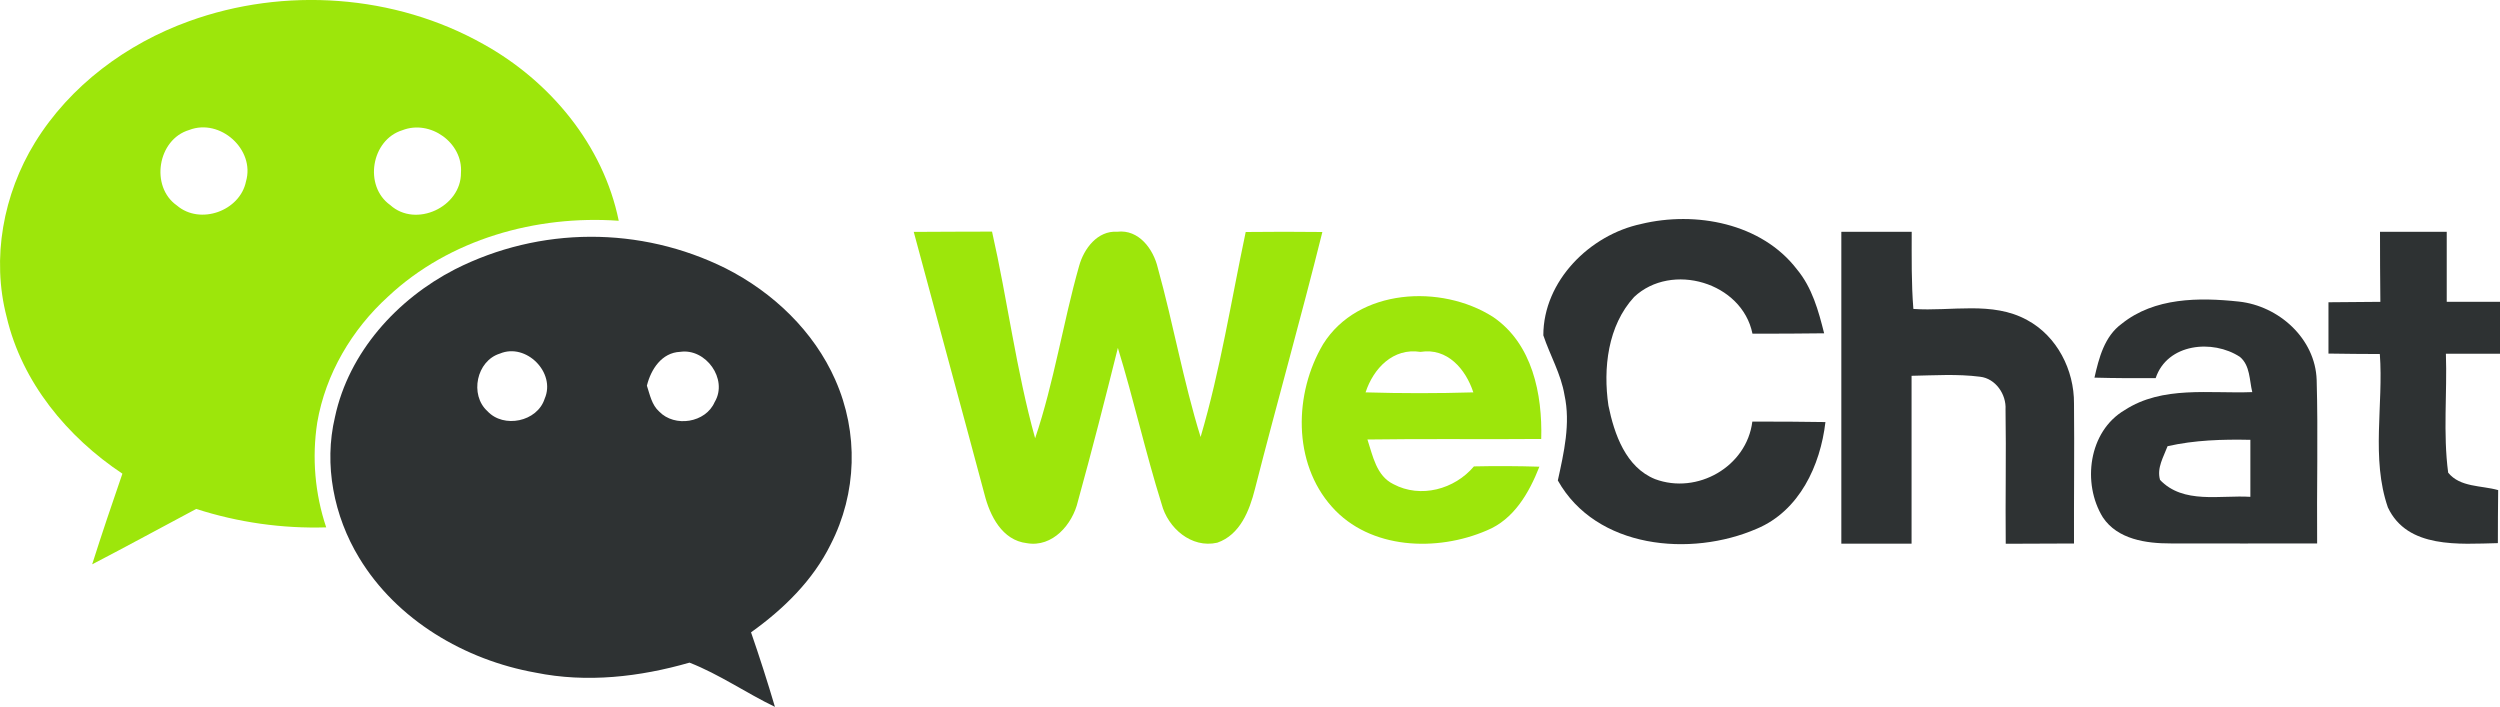
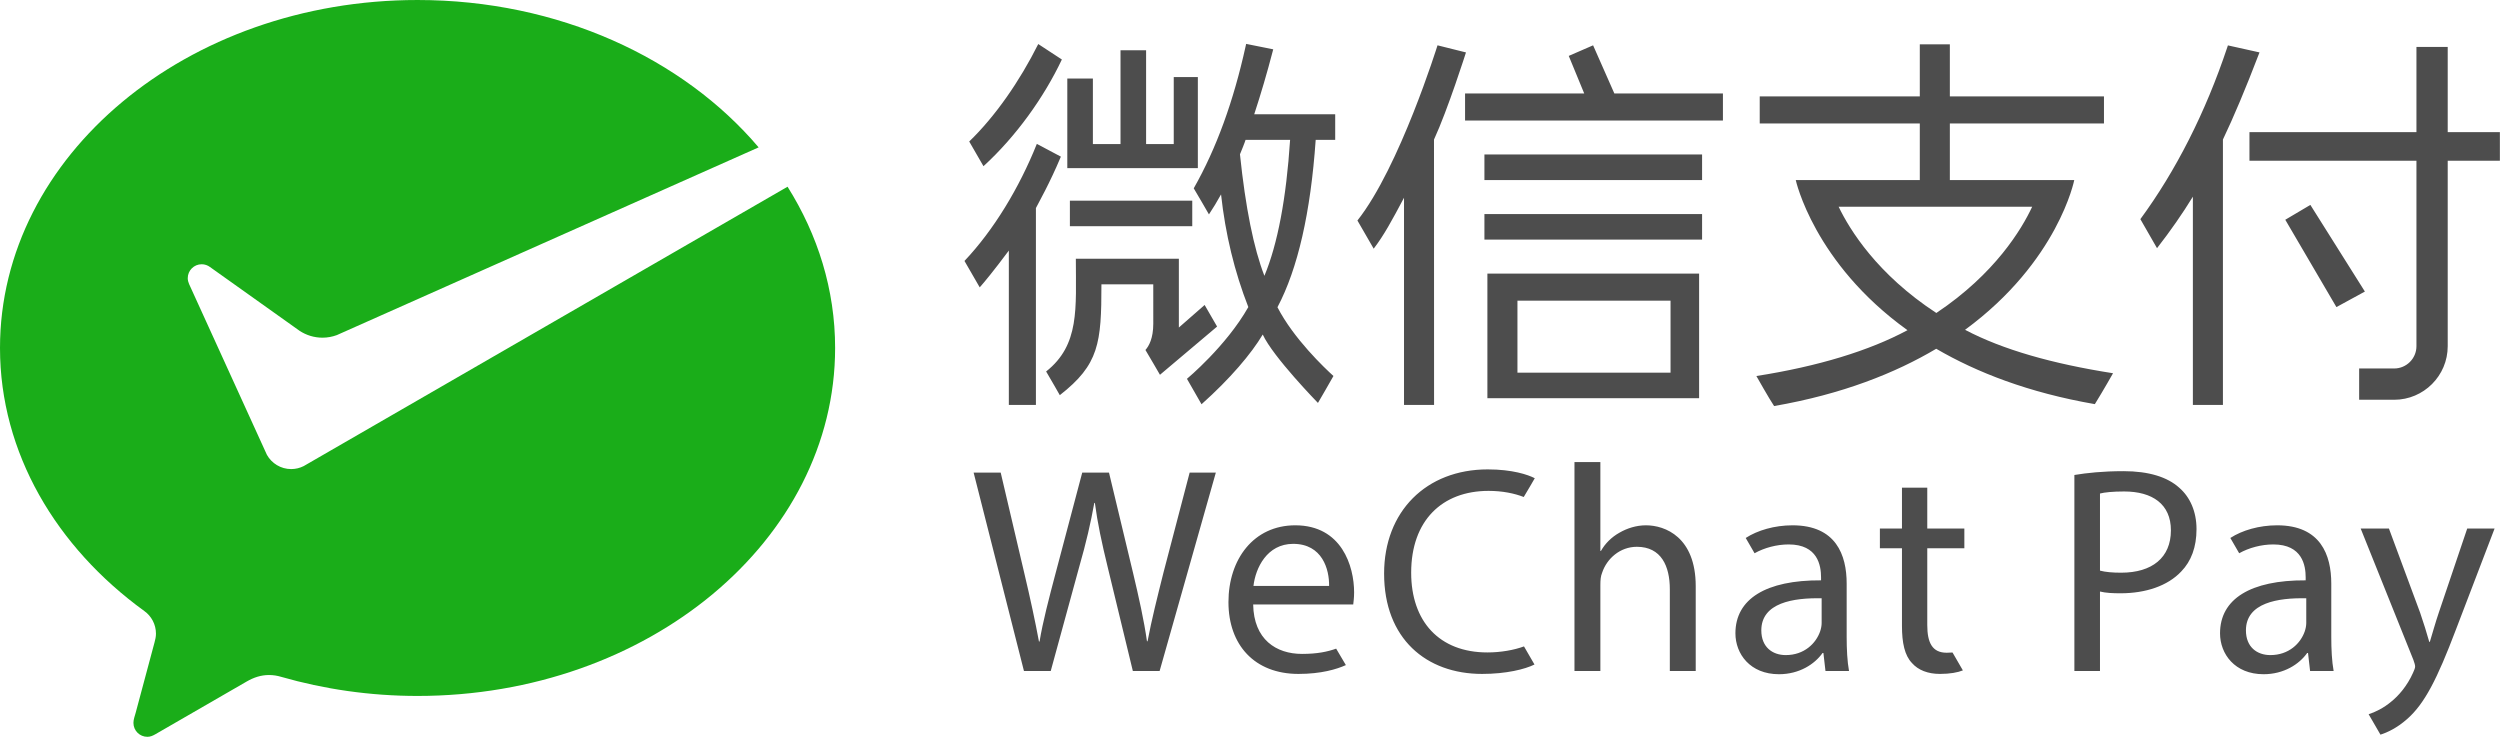
- <svg xmlns="http://www.w3.org/2000/svg" id="Layer_1" data-name="Layer 1" viewBox="0 0 750 212.01" preserveAspectRatio="xMidYMid meet">
-   <defs>
-     <style>.cls-1{fill:#2e3233;}.cls-2{fill:#9de60b;}</style>
-   </defs>
-   <path class="cls-1" d="M492.35,67.19c16.29-3.93,36.11-.27,46.75,13.64,4.53,5.45,6.45,12.4,8.14,19.16-7.16.11-14.35.11-21.5.11-3.12-15.41-24.28-21.57-35.51-11-7.91,8.61-9.34,21.4-7.7,32.57,1.75,8.56,5.2,18.52,14,22.07,12.6,4.7,27.48-3.69,29.17-17.26,7.29,0,14.61,0,21.93.14-1.52,13.05-7.82,26.64-20.59,32-19.83,8.61-48.21,6-59.69-14.48,1.82-8.36,3.86-17.07,2-25.62C468.3,112.17,465,106.6,463,100.6c0-16.32,14-30.19,29.39-33.41Z" />
-   <path class="cls-2" d="M274.09,69.57c7.84-.06,15.68-.06,23.52-.09,4.66,20.57,7.25,41.62,12.93,62,5.7-16.87,8.34-34.57,13.19-51.68,1.43-5.19,5.5-10.66,11.45-10.28,6.46-.77,10.84,5.21,12.16,10.84C352,97.15,355,114.39,360.18,131.1c5.94-20.16,9.19-40.95,13.53-61.5,7.66-.09,15.3-.09,23,0-6.41,25.79-13.66,51.36-20.23,77.11-1.62,6.41-4.43,13.73-11.3,16.1-7.77,1.77-14.82-4.41-16.7-11.62-4.84-15.45-8.35-31.32-13.12-46.82-3.84,15.41-7.77,30.78-12,46.07-1.59,6.84-7.59,13.87-15.3,12.51-7.43-.85-11.09-8.23-12.72-14.69-7-26.23-14.19-52.44-21.21-78.67Z" />
-   <path class="cls-1" d="M552.42,69.55l21.09,0c0,7.72-.11,15.45.5,23.13,11.3.8,23.69-2.41,34.1,3.32,9,4.82,14.16,15,14.09,25.05.14,14-.05,28,0,42q-10.26.06-20.48.08c-.14-13.43.16-26.86-.06-40.29.27-4.55-3-9.3-7.64-9.82-6.82-.87-13.71-.41-20.55-.28,0,16.78,0,33.57,0,50.37q-10.54,0-21.07,0c0-31.16,0-62.3,0-93.46Zm161.6,0h20c0,7,0,14,0,21,5.34,0,10.68,0,16,0,0,5.18,0,10.39,0,15.57H733.77c.41,11.86-.89,23.86.68,35.68,3.59,4.43,9.93,3.8,15,5.23-.06,5.3-.09,10.59-.09,15.91-11.47.25-27.16,1.75-33-10.73-5.08-14.7-1.28-30.79-2.41-46-5.14,0-10.28-.07-15.41-.14,0-5.14,0-10.28,0-15.39,5.19-.06,10.37-.11,15.57-.13Q714,80,714,69.53Z" />
-   <path class="cls-2" d="M462.37,131.69c.37-13.43-2.62-28.59-14.5-36.64-15.55-9.88-40.43-8.54-50.91,8.16-8.76,14.73-9.23,35.59,2.63,48.85C411,164.9,431.1,165.58,446,159.15c8.21-3.34,12.73-11.32,15.82-19.14q-9.81-.31-19.64-.09c-5.79,6.88-16,9.66-24.13,5.34-5.16-2.5-6.21-8.54-7.82-13.41,17.38-.27,34.77,0,52.16-.16Zm-52.69-14c2.34-7.16,8.25-13.41,16.46-12.12,8.09-1.31,13.59,5.21,15.86,12.14q-16.15.48-32.32,0Z" />
-   <path class="cls-1" d="M695,114c-.4-12.44-11.38-22.25-23.36-23.53s-25.3-1.22-35.1,6.64c-5.2,3.77-6.86,10.25-8.2,16.18,6.11.17,12.23.19,18.36.14,3.48-10.41,17.1-11.73,25.28-6.36,3.09,2.59,2.82,7,3.7,10.56-12.81.51-26.91-2-38.29,5.41-10.84,6.37-12.82,22-6.53,32.17,4.41,6.61,13,7.84,20.37,7.82,14.64.06,29.27,0,43.91,0C695,146.65,695.45,130.3,695,114Zm-47,29.93c-1-3.59,1.08-6.87,2.27-10.07,8.13-1.84,16.5-2.09,24.84-1.91,0,5.71,0,11.39,0,17.1-9-.58-20.15,2.29-27.14-5.12Z" />
-   <path class="cls-2" d="M145,13.23C118.42-1.72,85.33-4,56.75,6.35,38,13.11,21,25.67,10.48,42.78,1,58.21-2.61,77.45,2,95.1c4.6,19.6,18.18,36,34.72,47-3.11,9-6.18,18.09-9.07,27.2,10.46-5.43,20.79-11.09,31.21-16.62a115.88,115.88,0,0,0,39,5.53,67,67,0,0,1-2.69-31.44c2.5-14.59,10.39-27.94,21.29-37.83,18.36-17.2,44.39-24.46,69.16-22.71C181,43.51,165,24.31,145,13.23ZM73.8,54.42C72,63.31,60,67.6,53.06,61.64,45,56,47.25,41.82,56.74,39,66,35.39,76.59,44.83,73.8,54.42Zm64.49-2.58c.08,10.24-13.56,16.62-21.23,9.67-8-5.7-5.7-19.56,3.64-22.44,8.35-3.28,18.24,3.76,17.59,12.77Z" />
-   <path class="cls-1" d="M250.61,114c-6.48-14.68-18.71-26.31-32.91-33.5a90.58,90.58,0,0,0-81.21.29c-17.37,8.93-31.86,24.9-36,44.33-3.4,14.3-.34,29.7,7.23,42.18C119,186,139.44,198,160.67,201.79c15.37,3.13,31.26,1.29,46.18-3,8.94,3.49,17,9.11,25.63,13.27q-3.33-11.26-7.17-22.36c9.71-6.94,18.56-15.55,23.89-26.38a57.19,57.19,0,0,0,1.41-49.3Zm-87.21,5.61c-2.2,6.93-12.32,9-17.18,3.73-5.38-4.88-3.29-15.1,3.76-17.27,7.84-3.3,16.85,5.71,13.42,13.54Zm51,1c-2.68,6.25-12,7.69-16.65,2.85-2.24-2-2.79-5.06-3.68-7.76,1.19-4.87,4.44-9.93,10-10.15C211.73,104.43,218.44,113.71,214.45,120.54Z" />
+ <svg xmlns="http://www.w3.org/2000/svg" width="1122px" height="331px" viewBox="0 0 1122 331" version="1.1">
+   <g id="页面-1" stroke="none" stroke-width="1" fill="none" fill-rule="evenodd">
+     <g id="画板" transform="translate(-183, -354)">
+       <g id="编组" transform="translate(183, 354)">
+         <path d="M1072.153,237.213 L1086.153,274.986 C1087.606,279.213 1089.191,284.231 1090.248,288.062 L1090.512,288.062 C1091.701,284.231 1093.021,279.345 1094.606,274.72 L1107.285,237.213 L1119.568,237.213 L1102.133,282.777 C1093.814,304.703 1088.134,315.929 1080.211,322.796 C1075.834,326.664 1071.458,328.729 1068.351,329.714 C1067.399,328.005 1063.041,320.551 1063.041,320.551 C1065.946,319.628 1069.776,317.778 1073.21,314.874 C1076.38,312.362 1080.342,307.872 1082.983,301.928 C1083.512,300.741 1083.908,299.815 1083.908,299.155 C1083.908,298.496 1083.644,297.569 1083.115,296.119 L1059.474,237.213 L1072.153,237.213 Z M804.48,235.758 C824.026,235.758 828.782,249.097 828.782,261.909 L828.782,285.817 C828.782,291.361 829.045,296.779 829.838,301.137 L819.272,301.137 L818.347,293.079 L817.95,293.079 C814.384,298.099 807.517,302.589 798.404,302.589 C785.46,302.589 778.856,293.474 778.856,284.231 C778.856,268.779 792.591,260.327 817.29,260.457 L817.29,259.135 C817.29,253.855 815.837,244.344 802.762,244.344 C797.384,244.344 791.791,245.857 787.448,248.298 C786.364,246.435 783.479,241.44 783.479,241.44 C788.762,238.004 796.422,235.758 804.48,235.758 Z M1021.975,235.758 C1041.521,235.758 1046.277,249.097 1046.277,261.909 L1046.277,285.817 C1046.277,291.361 1046.54,296.779 1047.333,301.137 L1036.767,301.137 L1035.843,293.079 L1035.446,293.079 C1031.88,298.099 1025.013,302.589 1015.899,302.589 C1002.956,302.589 996.351,293.474 996.351,284.231 C996.351,268.779 1010.087,260.327 1034.786,260.457 L1034.786,259.135 C1034.786,253.855 1033.332,244.344 1020.257,244.344 C1014.879,244.344 1009.286,245.857 1004.944,248.298 C1003.859,246.435 1000.975,241.44 1000.975,241.44 C1006.258,238.004 1013.917,235.758 1021.975,235.758 Z M667.674,210.664 C678.769,210.664 685.77,213.041 688.806,214.627 C688.806,214.627 685.296,220.731 683.858,223.056 C679.706,221.436 674.312,220.307 668.07,220.307 C647.202,220.307 633.335,233.645 633.335,257.023 C633.335,278.814 645.882,292.815 667.542,292.815 C673.453,292.815 679.459,291.778 683.968,290.104 C685.015,291.93 688.674,298.231 688.674,298.231 C684.447,300.344 675.994,302.458 665.165,302.458 C640.07,302.458 621.184,286.607 621.184,257.418 C621.184,229.551 640.07,210.664 667.674,210.664 Z M581.31,235.759 C602.178,235.759 607.725,254.118 607.725,265.871 C607.725,268.248 607.461,270.098 607.329,271.288 L562.422,271.288 C562.687,287.004 572.725,293.475 584.348,293.475 C591.202,293.475 595.816,292.49 599.667,291.11 C600.734,292.869 604.027,298.496 604.027,298.496 C599.933,300.345 592.932,302.458 582.762,302.458 C563.083,302.458 551.329,289.516 551.329,270.23 C551.329,250.947 562.687,235.759 581.31,235.759 Z M864.959,218.853 L864.959,237.212 L881.601,237.212 L881.601,246.061 L864.959,246.061 L864.959,280.532 C864.959,288.457 867.205,292.947 873.677,292.947 C874.627,292.947 875.5,292.908 876.296,292.842 C877.66,295.138 880.939,300.873 880.939,300.873 C878.694,301.795 875.129,302.457 870.639,302.457 C865.224,302.457 860.866,300.741 858.092,297.569 C854.79,294.137 853.602,288.457 853.602,280.927 L853.602,246.061 L843.695,246.061 L843.695,237.212 L853.602,237.212 L853.602,218.853 L864.959,218.853 Z M953.039,211.458 C964.398,211.458 972.719,214.1 978.002,218.853 C982.89,223.079 985.794,229.552 985.794,237.476 C985.794,245.535 983.417,251.873 978.927,256.495 C972.851,262.966 962.946,266.267 951.719,266.267 C948.285,266.267 945.116,266.135 942.473,265.476 L942.473,301.137 L930.983,301.137 L930.983,213.173 C936.531,212.25 943.795,211.458 953.039,211.458 Z M449.117,212.118 L459.683,257.156 C462.325,268.248 464.702,279.345 466.288,287.93 L466.551,287.93 C468.004,279.081 470.778,268.516 473.816,257.024 L485.702,212.118 L497.72,212.118 L508.551,257.287 C511.06,267.853 513.438,278.419 514.758,287.798 L515.023,287.798 C516.871,278.024 519.382,268.116 522.156,257.024 L533.91,212.118 L545.664,212.118 L520.438,301.137 L508.418,301.137 L497.193,254.779 C494.419,243.421 492.571,234.704 491.381,225.721 L491.117,225.721 C489.533,234.573 487.551,243.289 484.25,254.779 L471.571,301.137 L459.551,301.137 L436.967,212.118 L449.117,212.118 Z M718.247,207.364 L718.247,247.251 L718.511,247.251 C720.36,243.948 723.266,241.044 726.831,239.062 C730.267,237.081 734.359,235.759 738.72,235.759 C747.304,235.759 761.04,241.044 761.04,263.098 L761.04,301.136 L749.417,301.136 L749.417,264.421 C749.417,254.118 745.587,245.401 734.625,245.401 C727.095,245.401 721.152,250.683 719.039,257.023 C718.379,258.608 718.247,260.326 718.247,262.571 L718.247,301.136 L706.624,301.136 L706.624,207.364 L718.247,207.364 Z M790.479,282.909 C790.479,290.438 795.497,294.005 801.442,294.005 C809.762,294.005 815.045,288.721 816.893,283.308 C817.29,282.118 817.554,280.796 817.554,279.608 L817.554,268.515 C804.875,268.248 790.479,270.493 790.479,282.909 Z M1007.974,282.909 C1007.974,290.438 1012.993,294.005 1018.937,294.005 C1027.258,294.005 1032.541,288.721 1034.389,283.308 C1034.786,282.118 1035.05,280.796 1035.05,279.608 L1035.05,268.515 C1022.37,268.248 1007.974,270.493 1007.974,282.909 Z M580.385,244.08 C568.63,244.08 563.479,254.91 562.554,262.967 L596.499,262.967 C596.631,255.57 593.461,244.08 580.385,244.08 Z M953.305,220.571 C948.285,220.571 944.454,220.966 942.473,221.494 L942.473,256.099 C944.984,256.759 948.154,257.024 951.983,257.024 C965.852,257.024 974.305,250.287 974.305,238.004 C974.305,226.25 965.984,220.571 953.305,220.571 Z M875.093,19.884 L875.093,43.273 L944.263,43.273 L944.263,55.424 L875.093,55.424 L875.093,80.818 L930.924,80.818 C930.924,80.818 923.758,117.303 881.914,148.022 C898.841,156.938 921.142,163.253 948.332,167.509 C948.332,167.509 943.923,175.329 940.166,181.377 C910.428,176.208 887.184,167.144 868.977,156.525 C850.634,167.412 826.899,176.893 796.218,182.233 C794.079,179.081 788.263,168.759 788.263,168.759 C816.072,164.408 838.978,157.369 856.081,148.187 C814.027,118.027 805.934,80.818 805.934,80.818 L805.934,80.818 L861.605,80.818 L861.605,55.424 L789.762,55.424 L789.762,43.273 L861.605,43.273 L861.605,19.884 L875.093,19.884 Z M465.336,64.575 L476.12,70.302 C471.003,82.481 466.225,90.769 464.919,93.371 L464.919,181.725 L452.768,181.725 L452.768,112.451 C445.816,121.782 441.734,126.668 439.7,128.971 C438.27,126.493 432.855,117.114 432.855,117.114 C445.902,103.335 457.402,84.412 465.336,64.575 Z M999.889,20.37 L1014.057,23.518 L1013.617,24.671 C1007.88,39.667 1002.509,52.434 997.649,62.62 L997.649,181.725 L984.162,181.725 L984.162,88.266 C979.524,95.847 974.129,103.596 968.071,111.383 L960.597,98.353 C976.486,76.736 989.857,50.459 999.587,21.279 L999.889,20.37 Z M645.158,20.338 L657.93,23.53 C657.93,23.53 649.797,49.156 643.578,62.635 L643.609,181.725 L630.121,181.725 L630.121,88.746 C624.717,98.928 621.097,105.618 616.512,111.609 L609.212,98.963 C628.132,75.076 645.158,20.338 645.158,20.338 Z M559.27,19.7 L571.421,22.133 L571.137,23.223 C568.633,32.825 565.862,42.258 562.891,51.291 L562.891,51.291 L599.238,51.291 L599.238,62.776 L590.481,62.776 C588.218,95.391 582.447,120.653 573.323,137.883 C580.559,151.97 594.517,165.18 598.452,168.749 C597.57,170.423 591.496,180.831 591.496,180.831 C591.496,180.831 571.296,160.139 566.721,150.131 C561.584,158.763 552.1,169.956 539.244,181.429 L539.244,181.429 L532.702,170.012 C532.702,170.012 550.287,155.418 560.246,137.812 C554.048,121.983 549.935,104.993 548.006,87.246 C545.879,90.998 544.714,93.011 542.575,96.221 C542.575,96.221 536.901,86.359 535.749,84.516 C545.947,66.573 553.599,45.434 559.045,20.72 L559.045,20.72 L559.27,19.7 Z M1098.535,21.077 L1098.535,59.31 L1121.945,59.311 L1121.945,72.131 L1098.535,72.13 L1098.535,155.381 C1098.535,168.632 1087.754,179.415 1074.501,179.415 L1058.785,179.415 L1058.785,165.375 L1074.501,165.375 C1080.013,165.375 1084.499,160.891 1084.499,155.381 L1084.499,72.13 L1009.555,72.131 L1009.555,59.311 L1084.499,59.31 L1084.499,21.077 L1098.535,21.077 Z M762.558,122.795 L762.558,178.723 L667.543,178.723 L667.543,122.795 L762.558,122.795 Z M529.072,116.113 L529.072,146.996 C531.338,145.073 538.301,138.952 540.639,136.871 L546.232,146.561 L520.59,168.207 C520.59,168.207 515.165,158.841 514.071,157.068 C515.58,155.394 517.591,151.924 517.591,145.316 L517.587,127.596 L494.322,127.596 C494.322,154.013 493.262,163.579 475.64,177.353 C475.64,177.353 471.389,169.856 469.502,166.721 C484.635,154.763 482.839,138.426 482.839,116.113 L529.072,116.113 Z M749.738,134.946 L681.031,134.946 L681.031,167.239 L749.738,167.239 L749.738,134.946 Z M912.041,92.792 L825.187,92.792 C830.158,103.134 842.479,123.105 869.027,140.464 C895.452,122.826 907.398,102.73 912.041,92.792 L912.041,92.792 Z M1036.893,91.962 L1061.359,130.85 L1048.582,137.823 L1025.633,98.625 L1036.893,91.962 Z M578.997,62.776 L559.004,62.776 C558.803,63.584 556.912,68.326 556.495,69.246 C558.983,93.165 562.67,111.496 567.465,123.797 C573.405,109.54 577.283,89.037 578.997,62.776 L578.997,62.776 Z M763.895,96.065 L763.895,107.548 L666.207,107.548 L666.207,96.065 L763.895,96.065 Z M535.086,90.05 L535.086,101.533 L480.167,101.533 L480.167,90.05 L535.086,90.05 Z M763.895,69.335 L763.895,80.818 L666.207,80.818 L666.207,69.335 L763.895,69.335 Z M514.37,22.557 L514.37,64.657 L526.779,64.657 L526.779,34.585 L537.594,34.585 L537.594,75.472 L479.007,75.472 L479.007,35.254 L490.49,35.254 L490.49,64.657 L502.886,64.657 L502.886,22.557 L514.37,22.557 Z M465.968,19.765 L476.568,26.708 C468.535,43.675 456.028,61.207 441.385,74.59 L434.985,63.505 C446.602,52.297 457.595,36.512 465.968,19.765 Z M714.983,20.339 L724.515,41.937 L773.25,41.937 L773.25,54.088 L657.52,54.088 L657.52,41.937 L710.991,41.937 L704.053,25.091 L714.983,20.339 Z" id="形状结合" fill="#4D4D4D" />
+         <path d="M136.311,209.176 C134.619,210.029 132.715,210.523 130.69,210.523 C126.004,210.523 121.933,207.946 119.791,204.13 L118.973,202.338 L84.856,127.474 C84.488,126.658 84.26,125.738 84.26,124.841 C84.26,121.392 87.057,118.595 90.507,118.595 C91.908,118.595 93.202,119.061 94.243,119.835 L134.504,148.5 C137.445,150.424 140.959,151.553 144.739,151.553 C146.993,151.553 149.143,151.131 151.145,150.404 L340.476,66.138 C306.539,26.14 250.647,0.001 187.397,0.001 C83.897,0.001 -0,69.918 -0,156.171 C-0,203.225 25.242,245.583 64.75,274.213 C67.92,276.476 69.995,280.194 69.995,284.39 C69.995,285.777 69.699,287.045 69.336,288.368 C66.18,300.139 61.131,318.989 60.894,319.871 C60.501,321.35 59.886,322.891 59.886,324.437 C59.886,327.887 62.682,330.682 66.137,330.682 C67.489,330.682 68.599,330.179 69.742,329.52 L110.768,305.834 C113.855,304.054 117.121,302.949 120.722,302.949 C122.637,302.949 124.487,303.245 126.227,303.778 C145.368,309.282 166.016,312.341 187.397,312.341 C290.893,312.341 374.801,242.419 374.801,156.171 C374.801,130.046 367.06,105.444 353.454,83.801 L137.678,208.386 L136.311,209.176 Z" id="Fill-29" fill="#1AAD19" />
+       </g>
+     </g>
+   </g>
</svg>
